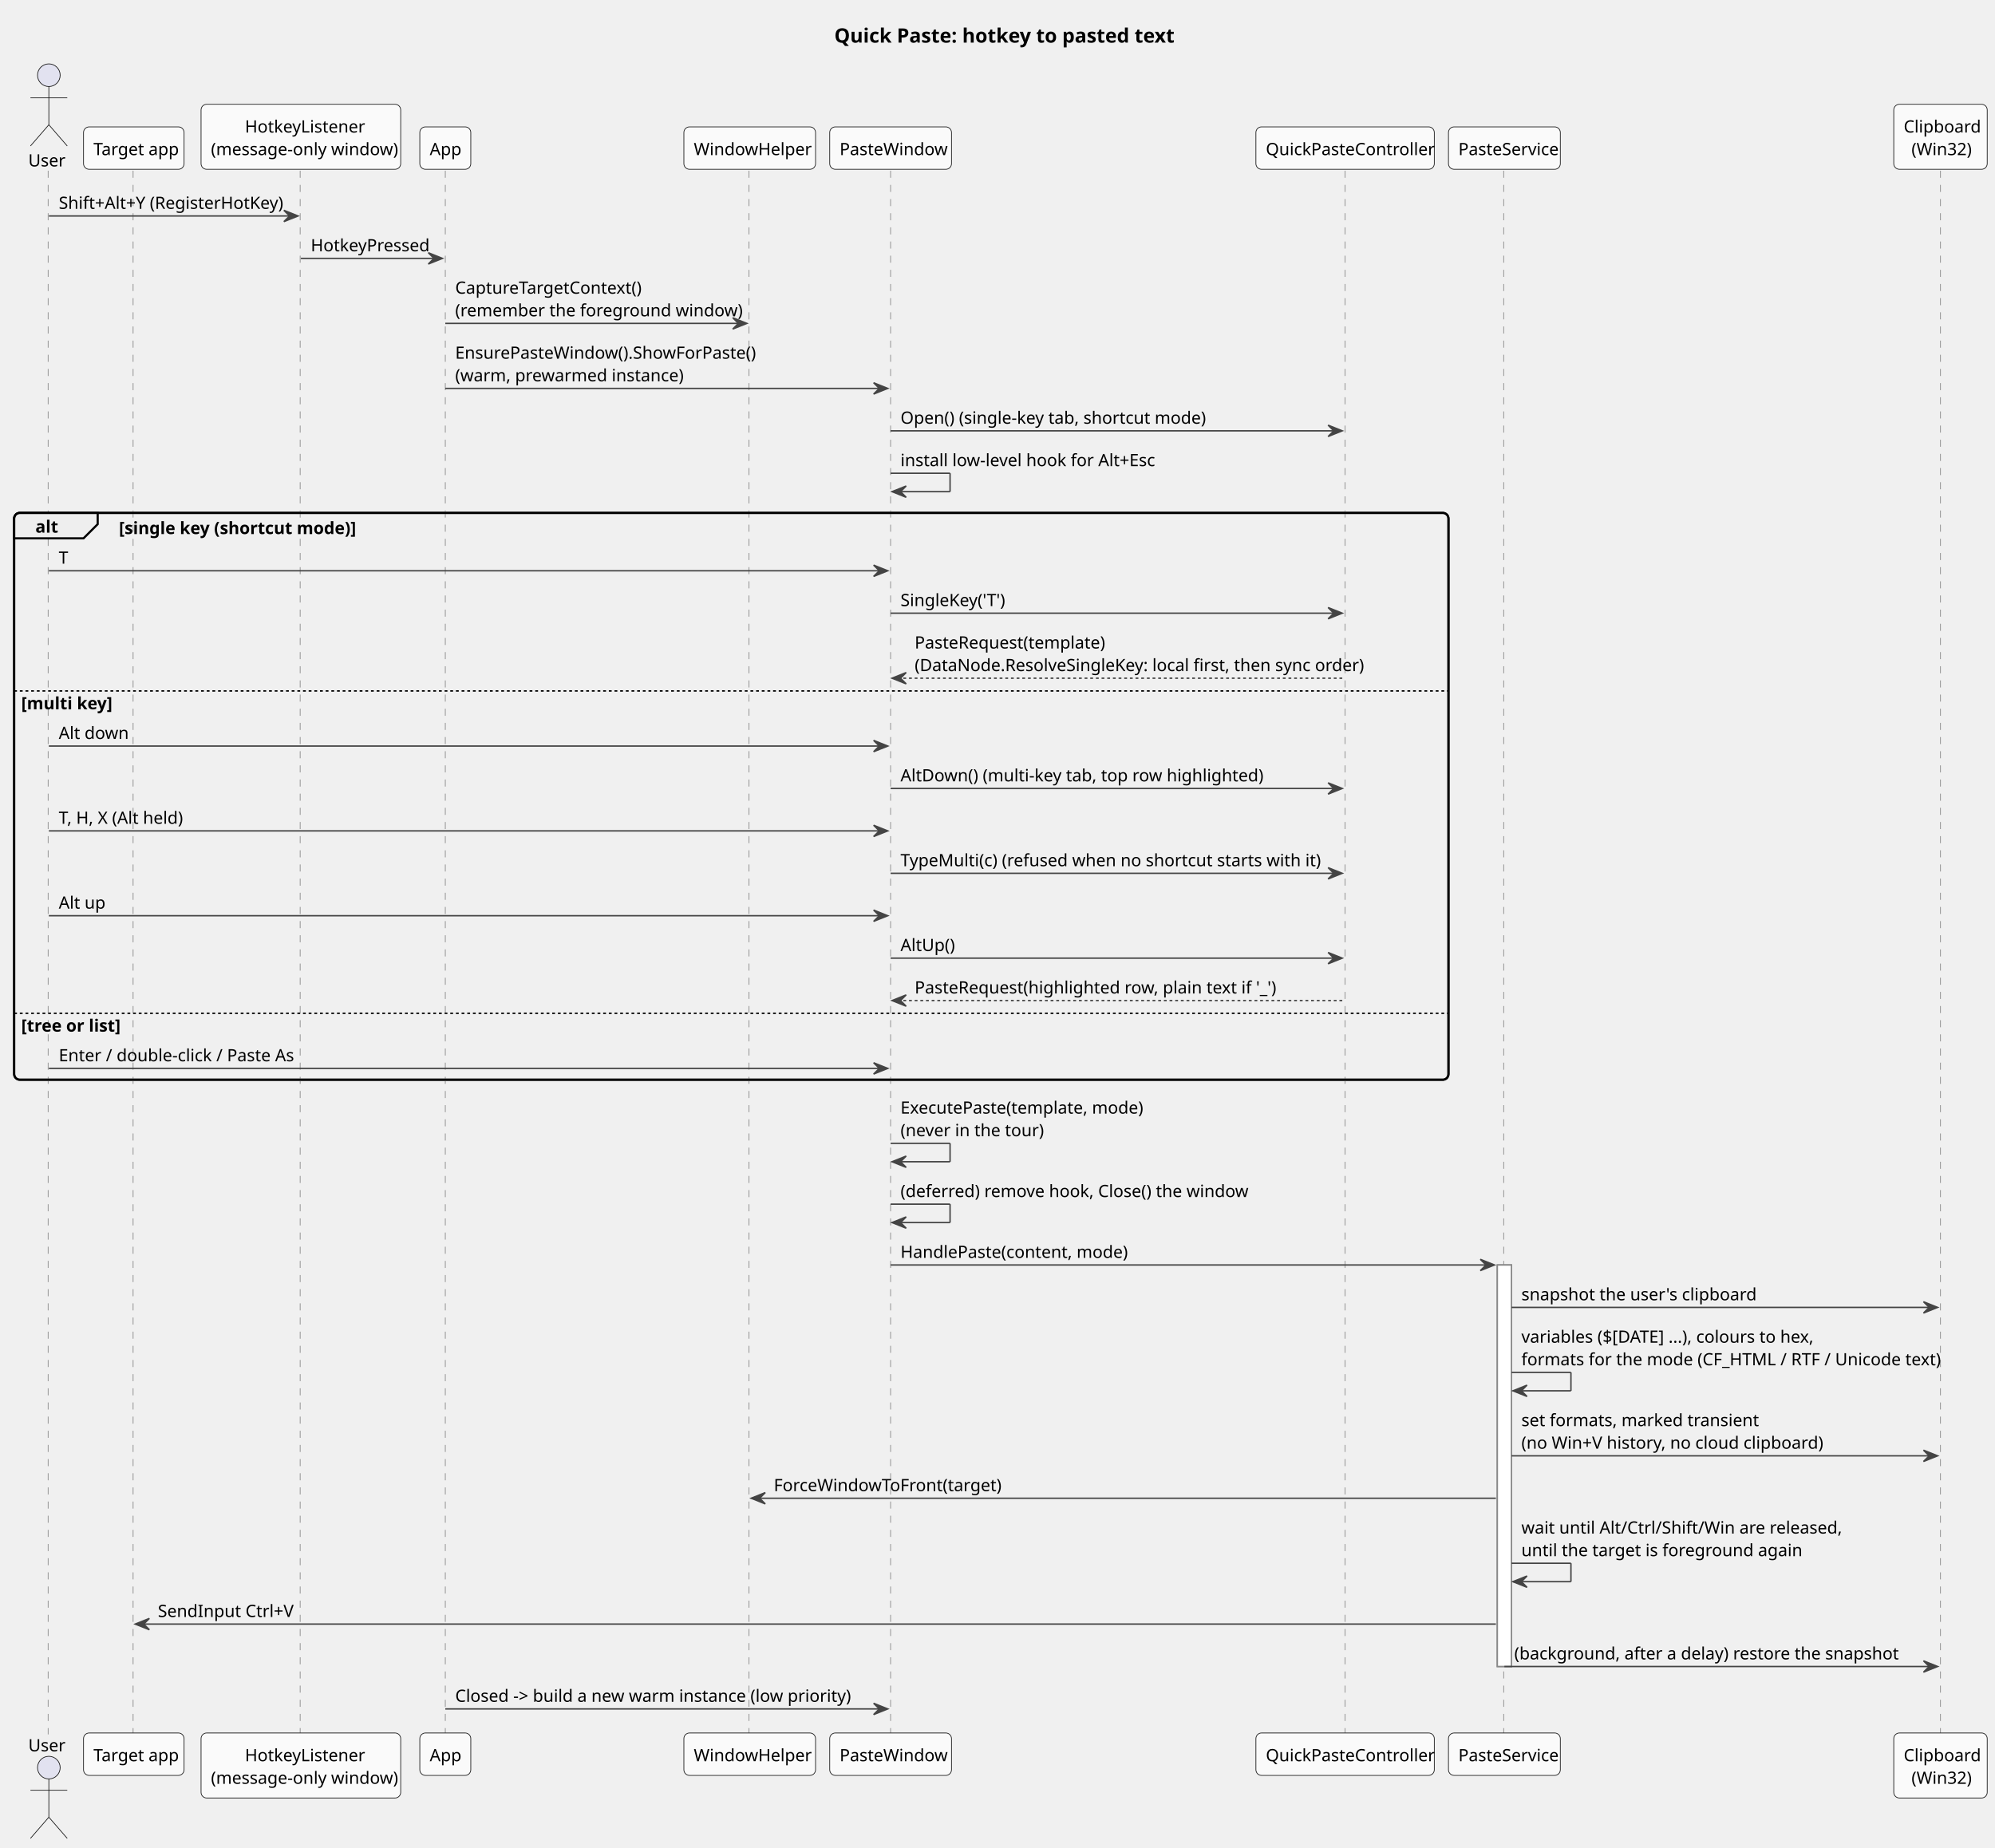
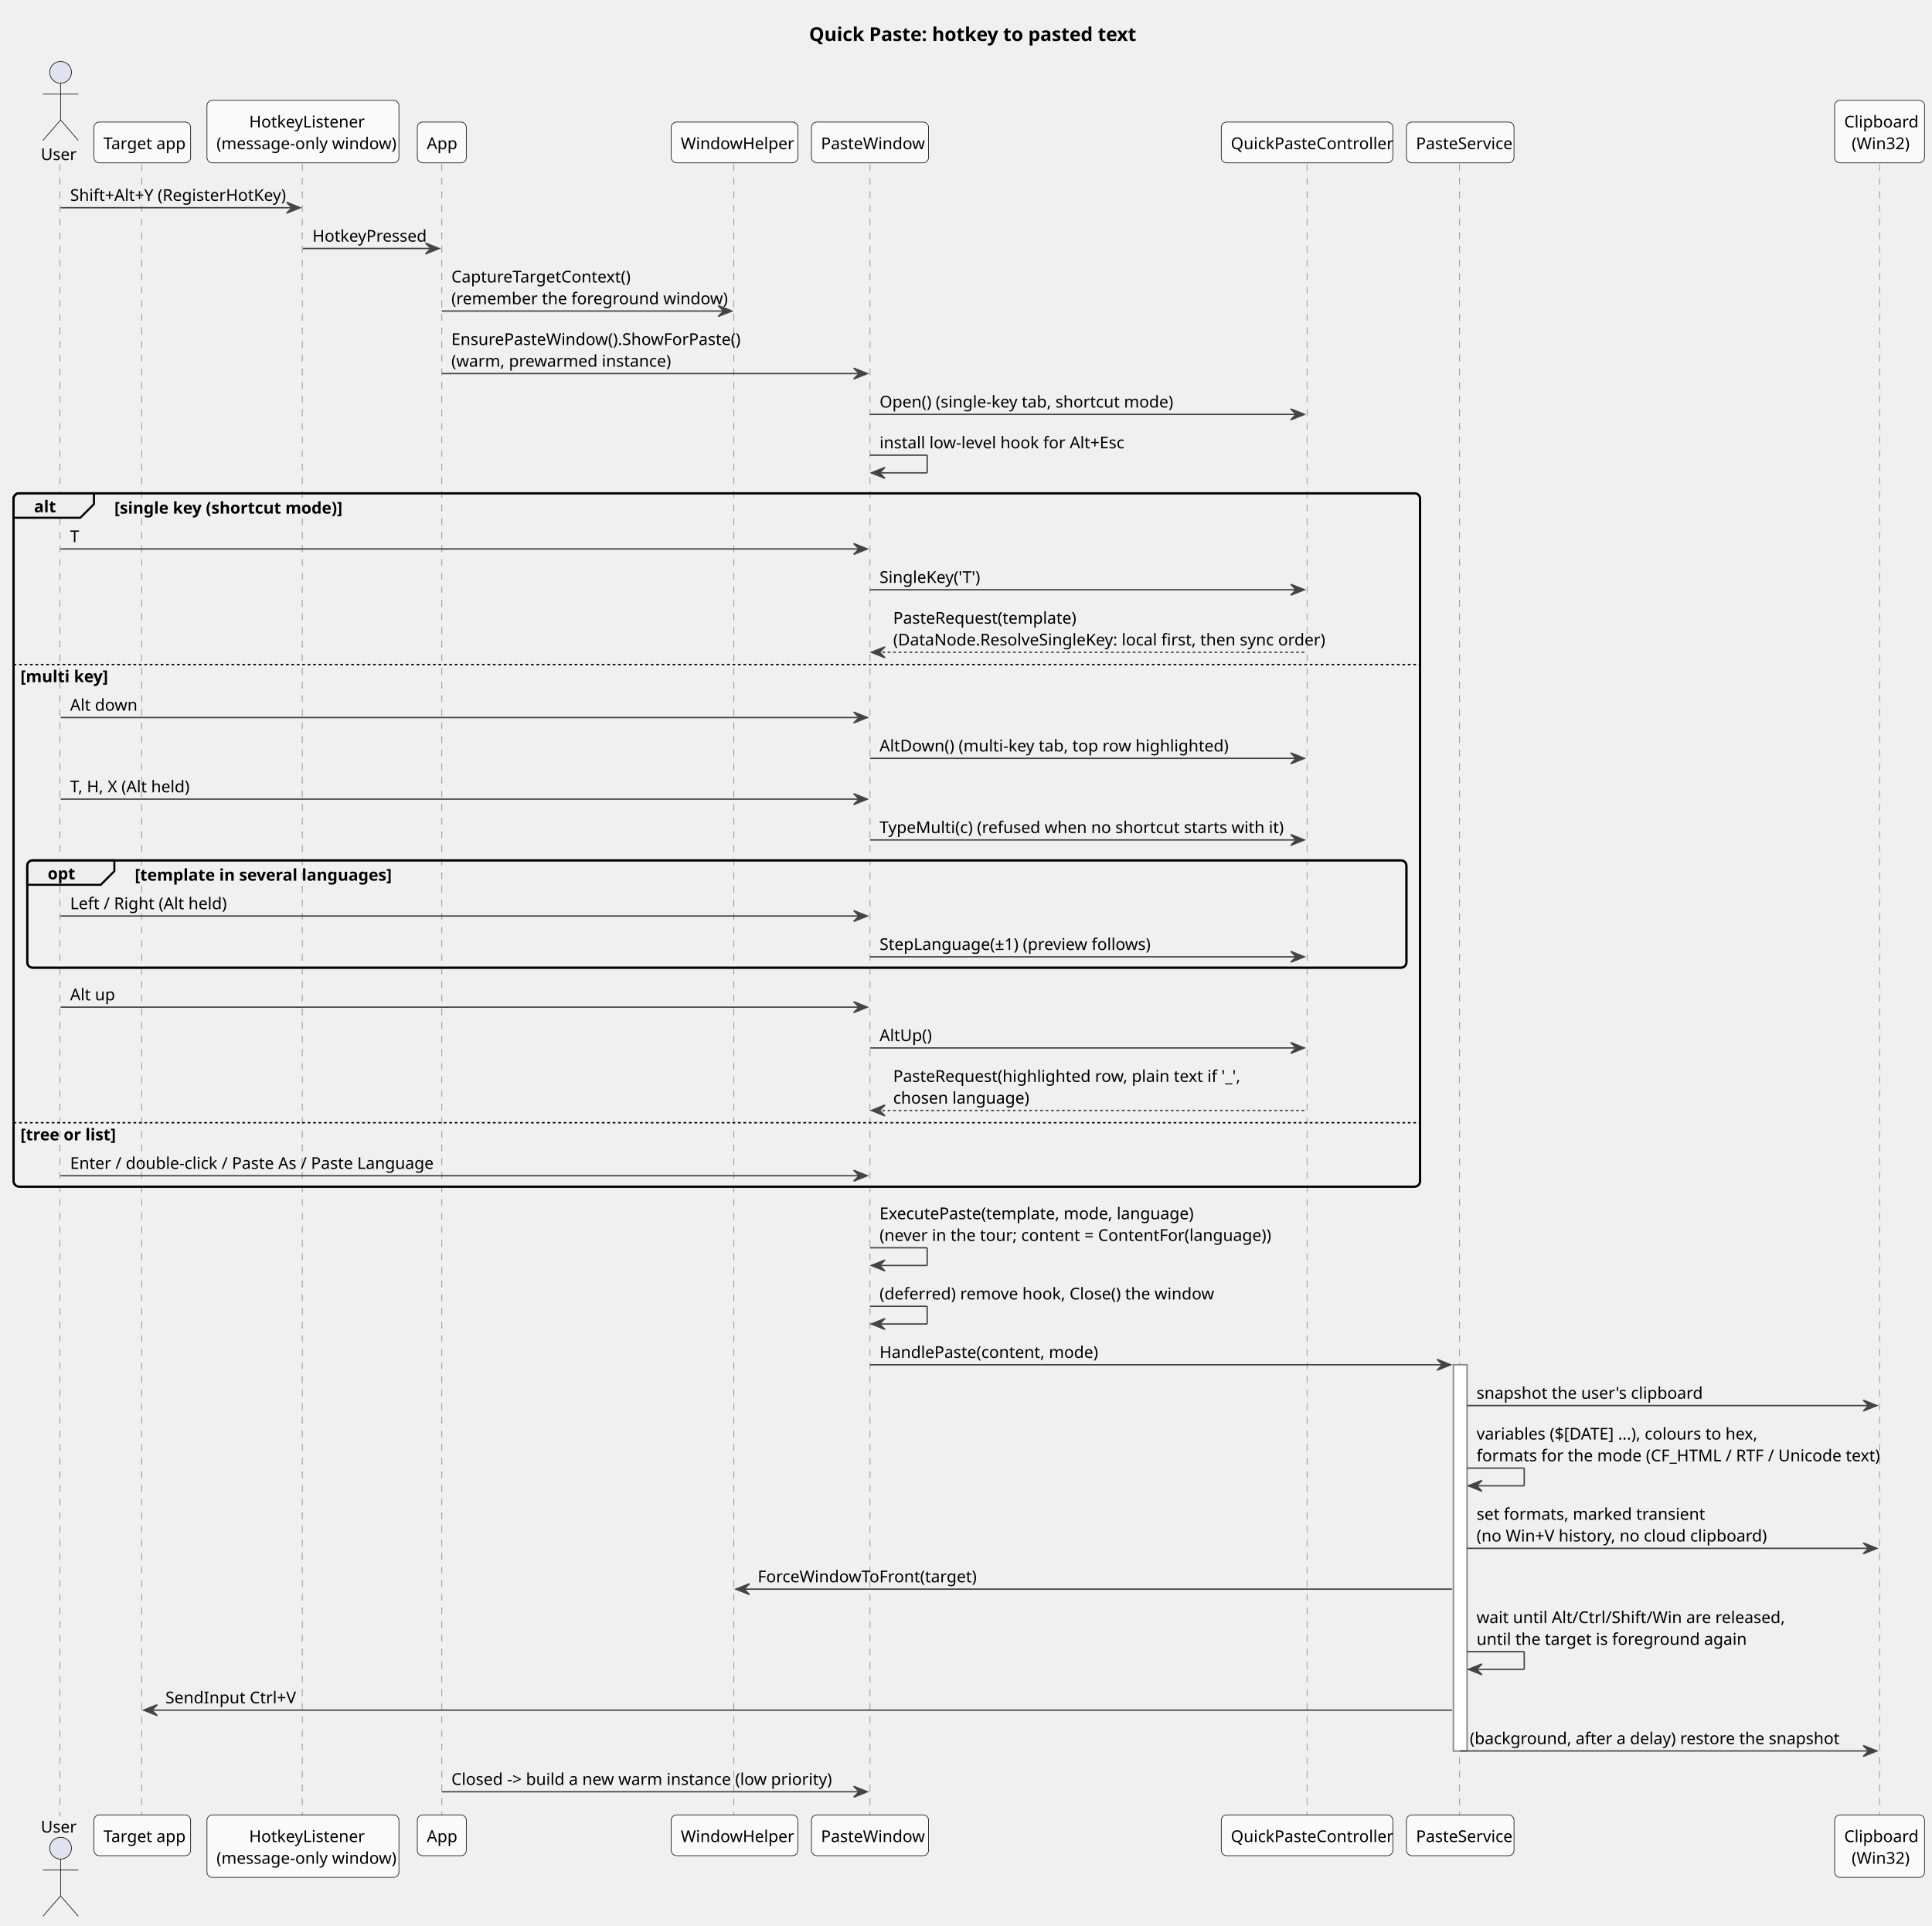
- <svg xmlns="http://www.w3.org/2000/svg" contentStyleType="text/css" height="1305px" preserveAspectRatio="none" style="width:1409px;height:1305px;background:#FFFFFF;" version="1.1" viewBox="0 0 1409 1305" width="1409px" zoomAndPan="magnify">
+ <svg xmlns="http://www.w3.org/2000/svg" contentStyleType="text/css" height="1414px" preserveAspectRatio="none" style="width:1419px;height:1414px;background:#FFFFFF;" version="1.1" viewBox="0 0 1419 1414" width="1419px" zoomAndPan="magnify">
  <defs />
  <g>
-     <text fill="#000000" font-family="Segoe UI" font-size="14" font-weight="bold" lengthAdjust="spacing" textLength="229" x="589.25" y="30.107">Quick Paste: hotkey to pasted text</text>
-     <rect fill="#FFFFFF" height="283.609" style="stroke:#888888;stroke-width:1.0;" width="10" x="1057.5" y="893.488" />
-     <rect fill="none" height="400.375" rx="4" ry="4" style="stroke:#000000;stroke-width:1.5;" width="1013" x="10" y="362.269" />
-     <line style="stroke:#888888;stroke-width:0.5;stroke-dasharray:5.0,5.0;" x1="34" x2="34" y1="120.582" y2="1225.059" />
-     <line style="stroke:#888888;stroke-width:0.5;stroke-dasharray:5.0,5.0;" x1="94" x2="94" y1="120.582" y2="1225.059" />
-     <line style="stroke:#888888;stroke-width:0.5;stroke-dasharray:5.0,5.0;" x1="212" x2="212" y1="120.582" y2="1225.059" />
-     <line style="stroke:#888888;stroke-width:0.5;stroke-dasharray:5.0,5.0;" x1="314.5" x2="314.5" y1="120.582" y2="1225.059" />
-     <line style="stroke:#888888;stroke-width:0.5;stroke-dasharray:5.0,5.0;" x1="529" x2="529" y1="120.582" y2="1225.059" />
-     <line style="stroke:#888888;stroke-width:0.5;stroke-dasharray:5.0,5.0;" x1="629" x2="629" y1="120.582" y2="1225.059" />
-     <line style="stroke:#888888;stroke-width:0.5;stroke-dasharray:5.0,5.0;" x1="950" x2="950" y1="120.582" y2="1225.059" />
-     <line style="stroke:#888888;stroke-width:0.5;stroke-dasharray:5.0,5.0;" x1="1062" x2="1062" y1="120.582" y2="1225.059" />
-     <line style="stroke:#888888;stroke-width:0.5;stroke-dasharray:5.0,5.0;" x1="1370.5" x2="1370.5" y1="120.582" y2="1225.059" />
-     <text fill="#000000" font-family="Segoe UI" font-size="12" lengthAdjust="spacing" textLength="23" x="20" y="117.57">User</text>
-     <ellipse cx="34.5" cy="53.121" fill="#E2E2F0" rx="8" ry="8" style="stroke:#181818;stroke-width:0.5;" />
-     <path d="M34.5,61.121 L34.5,88.121 M21.5,69.121 L47.5,69.121 M34.5,88.121 L21.5,103.121 M34.5,88.121 L47.5,103.121 " fill="none" style="stroke:#181818;stroke-width:0.5;" />
-     <text fill="#000000" font-family="Segoe UI" font-size="12" lengthAdjust="spacing" textLength="23" x="20" y="1237.008">User</text>
-     <ellipse cx="34.5" cy="1248.52" fill="#E2E2F0" rx="8" ry="8" style="stroke:#181818;stroke-width:0.5;" />
-     <path d="M34.5,1256.52 L34.5,1283.52 M21.5,1264.52 L47.5,1264.52 M34.5,1283.52 L21.5,1298.52 M34.5,1283.52 L47.5,1298.52 " fill="none" style="stroke:#181818;stroke-width:0.5;" />
-     <rect fill="#FAFAFA" height="29.961" rx="4" ry="4" style="stroke:#181818;stroke-width:0.5;" width="71" x="59" y="89.621" />
-     <text fill="#000000" font-family="Segoe UI" font-size="12" lengthAdjust="spacing" textLength="57" x="66" y="109.57">Target app</text>
-     <rect fill="#FAFAFA" height="29.961" rx="4" ry="4" style="stroke:#181818;stroke-width:0.5;" width="71" x="59" y="1224.059" />
-     <text fill="#000000" font-family="Segoe UI" font-size="12" lengthAdjust="spacing" textLength="57" x="66" y="1244.008">Target app</text>
-     <rect fill="#FAFAFA" height="45.922" rx="4" ry="4" style="stroke:#181818;stroke-width:0.5;" width="141" x="142" y="73.66" />
-     <text fill="#000000" font-family="Segoe UI" font-size="12" lengthAdjust="spacing" textLength="79" x="173" y="93.609">HotkeyListener</text>
-     <text fill="#000000" font-family="Segoe UI" font-size="12" lengthAdjust="spacing" textLength="127" x="149" y="109.57">(message-only window)</text>
-     <rect fill="#FAFAFA" height="45.922" rx="4" ry="4" style="stroke:#181818;stroke-width:0.5;" width="141" x="142" y="1224.059" />
-     <text fill="#000000" font-family="Segoe UI" font-size="12" lengthAdjust="spacing" textLength="79" x="173" y="1244.008">HotkeyListener</text>
-     <text fill="#000000" font-family="Segoe UI" font-size="12" lengthAdjust="spacing" textLength="127" x="149" y="1259.969">(message-only window)</text>
-     <rect fill="#FAFAFA" height="29.961" rx="4" ry="4" style="stroke:#181818;stroke-width:0.5;" width="36" x="296.5" y="89.621" />
-     <text fill="#000000" font-family="Segoe UI" font-size="12" lengthAdjust="spacing" textLength="22" x="303.5" y="109.57">App</text>
-     <rect fill="#FAFAFA" height="29.961" rx="4" ry="4" style="stroke:#181818;stroke-width:0.5;" width="36" x="296.5" y="1224.059" />
-     <text fill="#000000" font-family="Segoe UI" font-size="12" lengthAdjust="spacing" textLength="22" x="303.5" y="1244.008">App</text>
-     <rect fill="#FAFAFA" height="29.961" rx="4" ry="4" style="stroke:#181818;stroke-width:0.5;" width="93" x="483" y="89.621" />
-     <text fill="#000000" font-family="Segoe UI" font-size="12" lengthAdjust="spacing" textLength="79" x="490" y="109.57">WindowHelper</text>
-     <rect fill="#FAFAFA" height="29.961" rx="4" ry="4" style="stroke:#181818;stroke-width:0.5;" width="93" x="483" y="1224.059" />
-     <text fill="#000000" font-family="Segoe UI" font-size="12" lengthAdjust="spacing" textLength="79" x="490" y="1244.008">WindowHelper</text>
-     <rect fill="#FAFAFA" height="29.961" rx="4" ry="4" style="stroke:#181818;stroke-width:0.5;" width="86" x="586" y="89.621" />
-     <text fill="#000000" font-family="Segoe UI" font-size="12" lengthAdjust="spacing" textLength="72" x="593" y="109.57">PasteWindow</text>
-     <rect fill="#FAFAFA" height="29.961" rx="4" ry="4" style="stroke:#181818;stroke-width:0.5;" width="86" x="586" y="1224.059" />
-     <text fill="#000000" font-family="Segoe UI" font-size="12" lengthAdjust="spacing" textLength="72" x="593" y="1244.008">PasteWindow</text>
-     <rect fill="#FAFAFA" height="29.961" rx="4" ry="4" style="stroke:#181818;stroke-width:0.5;" width="126" x="887" y="89.621" />
-     <text fill="#000000" font-family="Segoe UI" font-size="12" lengthAdjust="spacing" textLength="112" x="894" y="109.57">QuickPasteController</text>
-     <rect fill="#FAFAFA" height="29.961" rx="4" ry="4" style="stroke:#181818;stroke-width:0.5;" width="126" x="887" y="1224.059" />
-     <text fill="#000000" font-family="Segoe UI" font-size="12" lengthAdjust="spacing" textLength="112" x="894" y="1244.008">QuickPasteController</text>
-     <rect fill="#FAFAFA" height="29.961" rx="4" ry="4" style="stroke:#181818;stroke-width:0.5;" width="79" x="1023" y="89.621" />
-     <text fill="#000000" font-family="Segoe UI" font-size="12" lengthAdjust="spacing" textLength="65" x="1030" y="109.57">PasteService</text>
-     <rect fill="#FAFAFA" height="29.961" rx="4" ry="4" style="stroke:#181818;stroke-width:0.5;" width="79" x="1023" y="1224.059" />
-     <text fill="#000000" font-family="Segoe UI" font-size="12" lengthAdjust="spacing" textLength="65" x="1030" y="1244.008">PasteService</text>
-     <rect fill="#FAFAFA" height="45.922" rx="4" ry="4" style="stroke:#181818;stroke-width:0.5;" width="66" x="1337.5" y="73.66" />
-     <text fill="#000000" font-family="Segoe UI" font-size="12" lengthAdjust="spacing" textLength="52" x="1344.5" y="93.609">Clipboard</text>
-     <text fill="#000000" font-family="Segoe UI" font-size="12" lengthAdjust="spacing" textLength="41" x="1350" y="109.57">(Win32)</text>
-     <rect fill="#FAFAFA" height="45.922" rx="4" ry="4" style="stroke:#181818;stroke-width:0.5;" width="66" x="1337.5" y="1224.059" />
-     <text fill="#000000" font-family="Segoe UI" font-size="12" lengthAdjust="spacing" textLength="52" x="1344.5" y="1244.008">Clipboard</text>
-     <text fill="#000000" font-family="Segoe UI" font-size="12" lengthAdjust="spacing" textLength="41" x="1350" y="1259.969">(Win32)</text>
-     <rect fill="#FFFFFF" height="283.609" style="stroke:#888888;stroke-width:1.0;" width="10" x="1057.5" y="893.488" />
-     <polygon fill="#444444" points="200.5,148.543,210.5,152.543,200.5,156.543,204.5,152.543" style="stroke:#444444;stroke-width:1.0;" />
-     <line style="stroke:#444444;stroke-width:1.0;" x1="34.5" x2="206.5" y1="152.543" y2="152.543" />
-     <text fill="#000000" font-family="Segoe UI" font-size="12" lengthAdjust="spacing" textLength="154" x="41.5" y="147.531">Shift+Alt+Y (RegisterHotKey)</text>
-     <polygon fill="#444444" points="302.5,178.504,312.5,182.504,302.5,186.504,306.5,182.504" style="stroke:#444444;stroke-width:1.0;" />
-     <line style="stroke:#444444;stroke-width:1.0;" x1="212.5" x2="308.5" y1="182.504" y2="182.504" />
-     <text fill="#000000" font-family="Segoe UI" font-size="12" lengthAdjust="spacing" textLength="78" x="219.5" y="177.492">HotkeyPressed</text>
-     <polygon fill="#444444" points="517.5,224.426,527.5,228.426,517.5,232.426,521.5,228.426" style="stroke:#444444;stroke-width:1.0;" />
-     <line style="stroke:#444444;stroke-width:1.0;" x1="314.5" x2="523.5" y1="228.426" y2="228.426" />
-     <text fill="#000000" font-family="Segoe UI" font-size="12" lengthAdjust="spacing" textLength="125" x="321.5" y="207.453">CaptureTargetContext()</text>
-     <text fill="#000000" font-family="Segoe UI" font-size="12" lengthAdjust="spacing" textLength="191" x="321.5" y="223.414">(remember the foreground window)</text>
-     <polygon fill="#444444" points="617,270.348,627,274.348,617,278.348,621,274.348" style="stroke:#444444;stroke-width:1.0;" />
-     <line style="stroke:#444444;stroke-width:1.0;" x1="314.5" x2="623" y1="274.348" y2="274.348" />
-     <text fill="#000000" font-family="Segoe UI" font-size="12" lengthAdjust="spacing" textLength="200" x="321.5" y="253.375">EnsurePasteWindow().ShowForPaste()</text>
-     <text fill="#000000" font-family="Segoe UI" font-size="12" lengthAdjust="spacing" textLength="151" x="321.5" y="269.336">(warm, prewarmed instance)</text>
-     <polygon fill="#444444" points="938,300.309,948,304.309,938,308.309,942,304.309" style="stroke:#444444;stroke-width:1.0;" />
-     <line style="stroke:#444444;stroke-width:1.0;" x1="629" x2="944" y1="304.309" y2="304.309" />
-     <text fill="#000000" font-family="Segoe UI" font-size="12" lengthAdjust="spacing" textLength="206" x="636" y="299.297">Open() (single-key tab, shortcut mode)</text>
-     <line style="stroke:#444444;stroke-width:1.0;" x1="629" x2="671" y1="334.269" y2="334.269" />
-     <line style="stroke:#444444;stroke-width:1.0;" x1="671" x2="671" y1="334.269" y2="347.269" />
-     <line style="stroke:#444444;stroke-width:1.0;" x1="630" x2="671" y1="347.269" y2="347.269" />
-     <polygon fill="#444444" points="640,343.269,630,347.269,640,351.269,636,347.269" style="stroke:#444444;stroke-width:1.0;" />
-     <text fill="#000000" font-family="Segoe UI" font-size="12" lengthAdjust="spacing" textLength="173" x="636" y="329.258">install low-level hook for Alt+Esc</text>
+     <text fill="#000000" font-family="Segoe UI" font-size="14" font-weight="bold" lengthAdjust="spacing" textLength="229" x="594.25" y="30.107">Quick Paste: hotkey to pasted text</text>
+     <rect fill="#FFFFFF" height="283.609" style="stroke:#888888;stroke-width:1.0;" width="10" x="1067.5" y="1002.293" />
+     <rect fill="none" height="509.18" rx="4" ry="4" style="stroke:#000000;stroke-width:1.5;" width="1033" x="10" y="362.269" />
+     <rect fill="none" height="78.844" rx="4" ry="4" style="stroke:#000000;stroke-width:1.5;" width="1013" x="20" y="631.84" />
+     <line style="stroke:#888888;stroke-width:0.5;stroke-dasharray:5.0,5.0;" x1="44" x2="44" y1="120.582" y2="1333.863" />
+     <line style="stroke:#888888;stroke-width:0.5;stroke-dasharray:5.0,5.0;" x1="104" x2="104" y1="120.582" y2="1333.863" />
+     <line style="stroke:#888888;stroke-width:0.5;stroke-dasharray:5.0,5.0;" x1="222" x2="222" y1="120.582" y2="1333.863" />
+     <line style="stroke:#888888;stroke-width:0.5;stroke-dasharray:5.0,5.0;" x1="324.5" x2="324.5" y1="120.582" y2="1333.863" />
+     <line style="stroke:#888888;stroke-width:0.5;stroke-dasharray:5.0,5.0;" x1="539" x2="539" y1="120.582" y2="1333.863" />
+     <line style="stroke:#888888;stroke-width:0.5;stroke-dasharray:5.0,5.0;" x1="639" x2="639" y1="120.582" y2="1333.863" />
+     <line style="stroke:#888888;stroke-width:0.5;stroke-dasharray:5.0,5.0;" x1="960" x2="960" y1="120.582" y2="1333.863" />
+     <line style="stroke:#888888;stroke-width:0.5;stroke-dasharray:5.0,5.0;" x1="1072" x2="1072" y1="120.582" y2="1333.863" />
+     <line style="stroke:#888888;stroke-width:0.5;stroke-dasharray:5.0,5.0;" x1="1380.5" x2="1380.5" y1="120.582" y2="1333.863" />
+     <text fill="#000000" font-family="Segoe UI" font-size="12" lengthAdjust="spacing" textLength="23" x="30" y="117.57">User</text>
+     <ellipse cx="44.5" cy="53.121" fill="#E2E2F0" rx="8" ry="8" style="stroke:#181818;stroke-width:0.5;" />
+     <path d="M44.5,61.121 L44.5,88.121 M31.5,69.121 L57.5,69.121 M44.5,88.121 L31.5,103.121 M44.5,88.121 L57.5,103.121 " fill="none" style="stroke:#181818;stroke-width:0.5;" />
+     <text fill="#000000" font-family="Segoe UI" font-size="12" lengthAdjust="spacing" textLength="23" x="30" y="1345.812">User</text>
+     <ellipse cx="44.5" cy="1357.324" fill="#E2E2F0" rx="8" ry="8" style="stroke:#181818;stroke-width:0.5;" />
+     <path d="M44.5,1365.324 L44.5,1392.324 M31.5,1373.324 L57.5,1373.324 M44.5,1392.324 L31.5,1407.324 M44.5,1392.324 L57.5,1407.324 " fill="none" style="stroke:#181818;stroke-width:0.5;" />
+     <rect fill="#FAFAFA" height="29.961" rx="4" ry="4" style="stroke:#181818;stroke-width:0.5;" width="71" x="69" y="89.621" />
+     <text fill="#000000" font-family="Segoe UI" font-size="12" lengthAdjust="spacing" textLength="57" x="76" y="109.57">Target app</text>
+     <rect fill="#FAFAFA" height="29.961" rx="4" ry="4" style="stroke:#181818;stroke-width:0.5;" width="71" x="69" y="1332.863" />
+     <text fill="#000000" font-family="Segoe UI" font-size="12" lengthAdjust="spacing" textLength="57" x="76" y="1352.812">Target app</text>
+     <rect fill="#FAFAFA" height="45.922" rx="4" ry="4" style="stroke:#181818;stroke-width:0.5;" width="141" x="152" y="73.66" />
+     <text fill="#000000" font-family="Segoe UI" font-size="12" lengthAdjust="spacing" textLength="79" x="183" y="93.609">HotkeyListener</text>
+     <text fill="#000000" font-family="Segoe UI" font-size="12" lengthAdjust="spacing" textLength="127" x="159" y="109.57">(message-only window)</text>
+     <rect fill="#FAFAFA" height="45.922" rx="4" ry="4" style="stroke:#181818;stroke-width:0.5;" width="141" x="152" y="1332.863" />
+     <text fill="#000000" font-family="Segoe UI" font-size="12" lengthAdjust="spacing" textLength="79" x="183" y="1352.812">HotkeyListener</text>
+     <text fill="#000000" font-family="Segoe UI" font-size="12" lengthAdjust="spacing" textLength="127" x="159" y="1368.773">(message-only window)</text>
+     <rect fill="#FAFAFA" height="29.961" rx="4" ry="4" style="stroke:#181818;stroke-width:0.5;" width="36" x="306.5" y="89.621" />
+     <text fill="#000000" font-family="Segoe UI" font-size="12" lengthAdjust="spacing" textLength="22" x="313.5" y="109.57">App</text>
+     <rect fill="#FAFAFA" height="29.961" rx="4" ry="4" style="stroke:#181818;stroke-width:0.5;" width="36" x="306.5" y="1332.863" />
+     <text fill="#000000" font-family="Segoe UI" font-size="12" lengthAdjust="spacing" textLength="22" x="313.5" y="1352.812">App</text>
+     <rect fill="#FAFAFA" height="29.961" rx="4" ry="4" style="stroke:#181818;stroke-width:0.5;" width="93" x="493" y="89.621" />
+     <text fill="#000000" font-family="Segoe UI" font-size="12" lengthAdjust="spacing" textLength="79" x="500" y="109.57">WindowHelper</text>
+     <rect fill="#FAFAFA" height="29.961" rx="4" ry="4" style="stroke:#181818;stroke-width:0.5;" width="93" x="493" y="1332.863" />
+     <text fill="#000000" font-family="Segoe UI" font-size="12" lengthAdjust="spacing" textLength="79" x="500" y="1352.812">WindowHelper</text>
+     <rect fill="#FAFAFA" height="29.961" rx="4" ry="4" style="stroke:#181818;stroke-width:0.5;" width="86" x="596" y="89.621" />
+     <text fill="#000000" font-family="Segoe UI" font-size="12" lengthAdjust="spacing" textLength="72" x="603" y="109.57">PasteWindow</text>
+     <rect fill="#FAFAFA" height="29.961" rx="4" ry="4" style="stroke:#181818;stroke-width:0.5;" width="86" x="596" y="1332.863" />
+     <text fill="#000000" font-family="Segoe UI" font-size="12" lengthAdjust="spacing" textLength="72" x="603" y="1352.812">PasteWindow</text>
+     <rect fill="#FAFAFA" height="29.961" rx="4" ry="4" style="stroke:#181818;stroke-width:0.5;" width="126" x="897" y="89.621" />
+     <text fill="#000000" font-family="Segoe UI" font-size="12" lengthAdjust="spacing" textLength="112" x="904" y="109.57">QuickPasteController</text>
+     <rect fill="#FAFAFA" height="29.961" rx="4" ry="4" style="stroke:#181818;stroke-width:0.5;" width="126" x="897" y="1332.863" />
+     <text fill="#000000" font-family="Segoe UI" font-size="12" lengthAdjust="spacing" textLength="112" x="904" y="1352.812">QuickPasteController</text>
+     <rect fill="#FAFAFA" height="29.961" rx="4" ry="4" style="stroke:#181818;stroke-width:0.5;" width="79" x="1033" y="89.621" />
+     <text fill="#000000" font-family="Segoe UI" font-size="12" lengthAdjust="spacing" textLength="65" x="1040" y="109.57">PasteService</text>
+     <rect fill="#FAFAFA" height="29.961" rx="4" ry="4" style="stroke:#181818;stroke-width:0.5;" width="79" x="1033" y="1332.863" />
+     <text fill="#000000" font-family="Segoe UI" font-size="12" lengthAdjust="spacing" textLength="65" x="1040" y="1352.812">PasteService</text>
+     <rect fill="#FAFAFA" height="45.922" rx="4" ry="4" style="stroke:#181818;stroke-width:0.5;" width="66" x="1347.5" y="73.66" />
+     <text fill="#000000" font-family="Segoe UI" font-size="12" lengthAdjust="spacing" textLength="52" x="1354.5" y="93.609">Clipboard</text>
+     <text fill="#000000" font-family="Segoe UI" font-size="12" lengthAdjust="spacing" textLength="41" x="1360" y="109.57">(Win32)</text>
+     <rect fill="#FAFAFA" height="45.922" rx="4" ry="4" style="stroke:#181818;stroke-width:0.5;" width="66" x="1347.5" y="1332.863" />
+     <text fill="#000000" font-family="Segoe UI" font-size="12" lengthAdjust="spacing" textLength="52" x="1354.5" y="1352.812">Clipboard</text>
+     <text fill="#000000" font-family="Segoe UI" font-size="12" lengthAdjust="spacing" textLength="41" x="1360" y="1368.773">(Win32)</text>
+     <rect fill="#FFFFFF" height="283.609" style="stroke:#888888;stroke-width:1.0;" width="10" x="1067.5" y="1002.293" />
+     <polygon fill="#444444" points="210.5,148.543,220.5,152.543,210.5,156.543,214.5,152.543" style="stroke:#444444;stroke-width:1.0;" />
+     <line style="stroke:#444444;stroke-width:1.0;" x1="44.5" x2="216.5" y1="152.543" y2="152.543" />
+     <text fill="#000000" font-family="Segoe UI" font-size="12" lengthAdjust="spacing" textLength="154" x="51.5" y="147.531">Shift+Alt+Y (RegisterHotKey)</text>
+     <polygon fill="#444444" points="312.5,178.504,322.5,182.504,312.5,186.504,316.5,182.504" style="stroke:#444444;stroke-width:1.0;" />
+     <line style="stroke:#444444;stroke-width:1.0;" x1="222.5" x2="318.5" y1="182.504" y2="182.504" />
+     <text fill="#000000" font-family="Segoe UI" font-size="12" lengthAdjust="spacing" textLength="78" x="229.5" y="177.492">HotkeyPressed</text>
+     <polygon fill="#444444" points="527.5,224.426,537.5,228.426,527.5,232.426,531.5,228.426" style="stroke:#444444;stroke-width:1.0;" />
+     <line style="stroke:#444444;stroke-width:1.0;" x1="324.5" x2="533.5" y1="228.426" y2="228.426" />
+     <text fill="#000000" font-family="Segoe UI" font-size="12" lengthAdjust="spacing" textLength="125" x="331.5" y="207.453">CaptureTargetContext()</text>
+     <text fill="#000000" font-family="Segoe UI" font-size="12" lengthAdjust="spacing" textLength="191" x="331.5" y="223.414">(remember the foreground window)</text>
+     <polygon fill="#444444" points="627,270.348,637,274.348,627,278.348,631,274.348" style="stroke:#444444;stroke-width:1.0;" />
+     <line style="stroke:#444444;stroke-width:1.0;" x1="324.5" x2="633" y1="274.348" y2="274.348" />
+     <text fill="#000000" font-family="Segoe UI" font-size="12" lengthAdjust="spacing" textLength="200" x="331.5" y="253.375">EnsurePasteWindow().ShowForPaste()</text>
+     <text fill="#000000" font-family="Segoe UI" font-size="12" lengthAdjust="spacing" textLength="151" x="331.5" y="269.336">(warm, prewarmed instance)</text>
+     <polygon fill="#444444" points="948,300.309,958,304.309,948,308.309,952,304.309" style="stroke:#444444;stroke-width:1.0;" />
+     <line style="stroke:#444444;stroke-width:1.0;" x1="639" x2="954" y1="304.309" y2="304.309" />
+     <text fill="#000000" font-family="Segoe UI" font-size="12" lengthAdjust="spacing" textLength="206" x="646" y="299.297">Open() (single-key tab, shortcut mode)</text>
+     <line style="stroke:#444444;stroke-width:1.0;" x1="639" x2="681" y1="334.269" y2="334.269" />
+     <line style="stroke:#444444;stroke-width:1.0;" x1="681" x2="681" y1="334.269" y2="347.269" />
+     <line style="stroke:#444444;stroke-width:1.0;" x1="640" x2="681" y1="347.269" y2="347.269" />
+     <polygon fill="#444444" points="650,343.269,640,347.269,650,351.269,646,347.269" style="stroke:#444444;stroke-width:1.0;" />
+     <text fill="#000000" font-family="Segoe UI" font-size="12" lengthAdjust="spacing" textLength="173" x="646" y="329.258">install low-level hook for Alt+Esc</text>
    <path d="M14,362.269 L69,362.269 L69,370.231 L59,380.231 L10,380.231 L10,366.269 A4,4 0 0 1 14,362.269 " fill="#EEEEEE" style="stroke:#000000;stroke-width:1.5;" />
-     <rect fill="none" height="400.375" rx="4" ry="4" style="stroke:#000000;stroke-width:1.5;" width="1013" x="10" y="362.269" />
+     <rect fill="none" height="509.18" rx="4" ry="4" style="stroke:#000000;stroke-width:1.5;" width="1033" x="10" y="362.269" />
    <text fill="#000000" font-family="Segoe UI" font-size="12" font-weight="bold" lengthAdjust="spacing" textLength="14" x="25" y="376.219">alt</text>
    <text fill="#000000" font-family="Segoe UI" font-size="12" font-weight="bold" lengthAdjust="spacing" textLength="156" x="84" y="377.219">[single key (shortcut mode)]</text>
-     <polygon fill="#444444" points="617,399.152,627,403.152,617,407.152,621,403.152" style="stroke:#444444;stroke-width:1.0;" />
-     <line style="stroke:#444444;stroke-width:1.0;" x1="34.5" x2="623" y1="403.152" y2="403.152" />
-     <text fill="#000000" font-family="Segoe UI" font-size="12" lengthAdjust="spacing" textLength="7" x="41.5" y="398.141">T</text>
-     <polygon fill="#444444" points="938,429.113,948,433.113,938,437.113,942,433.113" style="stroke:#444444;stroke-width:1.0;" />
-     <line style="stroke:#444444;stroke-width:1.0;" x1="629" x2="944" y1="433.113" y2="433.113" />
-     <text fill="#000000" font-family="Segoe UI" font-size="12" lengthAdjust="spacing" textLength="72" x="636" y="428.102">SingleKey('T')</text>
-     <polygon fill="#444444" points="640,475.035,630,479.035,640,483.035,636,479.035" style="stroke:#444444;stroke-width:1.0;" />
-     <line style="stroke:#444444;stroke-width:1.0;stroke-dasharray:2.0,2.0;" x1="634" x2="949" y1="479.035" y2="479.035" />
-     <text fill="#000000" font-family="Segoe UI" font-size="12" lengthAdjust="spacing" textLength="125" x="646" y="458.062">PasteRequest(template)</text>
-     <text fill="#000000" font-family="Segoe UI" font-size="12" lengthAdjust="spacing" textLength="297" x="646" y="474.023">(DataNode.ResolveSingleKey: local first, then sync order)</text>
-     <line style="stroke:#000000;stroke-width:1.0;stroke-dasharray:2.0,2.0;" x1="10" x2="1023" y1="488.035" y2="488.035" />
+     <polygon fill="#444444" points="627,399.152,637,403.152,627,407.152,631,403.152" style="stroke:#444444;stroke-width:1.0;" />
+     <line style="stroke:#444444;stroke-width:1.0;" x1="44.5" x2="633" y1="403.152" y2="403.152" />
+     <text fill="#000000" font-family="Segoe UI" font-size="12" lengthAdjust="spacing" textLength="7" x="51.5" y="398.141">T</text>
+     <polygon fill="#444444" points="948,429.113,958,433.113,948,437.113,952,433.113" style="stroke:#444444;stroke-width:1.0;" />
+     <line style="stroke:#444444;stroke-width:1.0;" x1="639" x2="954" y1="433.113" y2="433.113" />
+     <text fill="#000000" font-family="Segoe UI" font-size="12" lengthAdjust="spacing" textLength="72" x="646" y="428.102">SingleKey('T')</text>
+     <polygon fill="#444444" points="650,475.035,640,479.035,650,483.035,646,479.035" style="stroke:#444444;stroke-width:1.0;" />
+     <line style="stroke:#444444;stroke-width:1.0;stroke-dasharray:2.0,2.0;" x1="644" x2="959" y1="479.035" y2="479.035" />
+     <text fill="#000000" font-family="Segoe UI" font-size="12" lengthAdjust="spacing" textLength="125" x="656" y="458.062">PasteRequest(template)</text>
+     <text fill="#000000" font-family="Segoe UI" font-size="12" lengthAdjust="spacing" textLength="297" x="656" y="474.023">(DataNode.ResolveSingleKey: local first, then sync order)</text>
+     <line style="stroke:#000000;stroke-width:1.0;stroke-dasharray:2.0,2.0;" x1="10" x2="1043" y1="488.035" y2="488.035" />
    <text fill="#000000" font-family="Segoe UI" font-size="12" font-weight="bold" lengthAdjust="spacing" textLength="60" x="15" y="500.984">[multi key]</text>
-     <polygon fill="#444444" points="617,522.957,627,526.957,617,530.957,621,526.957" style="stroke:#444444;stroke-width:1.0;" />
-     <line style="stroke:#444444;stroke-width:1.0;" x1="34.5" x2="623" y1="526.957" y2="526.957" />
-     <text fill="#000000" font-family="Segoe UI" font-size="12" lengthAdjust="spacing" textLength="48" x="41.5" y="521.945">Alt down</text>
-     <polygon fill="#444444" points="938,552.918,948,556.918,938,560.918,942,556.918" style="stroke:#444444;stroke-width:1.0;" />
-     <line style="stroke:#444444;stroke-width:1.0;" x1="629" x2="944" y1="556.918" y2="556.918" />
-     <text fill="#000000" font-family="Segoe UI" font-size="12" lengthAdjust="spacing" textLength="247" x="636" y="551.906">AltDown() (multi-key tab, top row highlighted)</text>
-     <polygon fill="#444444" points="617,582.879,627,586.879,617,590.879,621,586.879" style="stroke:#444444;stroke-width:1.0;" />
-     <line style="stroke:#444444;stroke-width:1.0;" x1="34.5" x2="623" y1="586.879" y2="586.879" />
-     <text fill="#000000" font-family="Segoe UI" font-size="12" lengthAdjust="spacing" textLength="87" x="41.5" y="581.867">T, H, X (Alt held)</text>
-     <polygon fill="#444444" points="938,612.84,948,616.84,938,620.84,942,616.84" style="stroke:#444444;stroke-width:1.0;" />
-     <line style="stroke:#444444;stroke-width:1.0;" x1="629" x2="944" y1="616.84" y2="616.84" />
-     <text fill="#000000" font-family="Segoe UI" font-size="12" lengthAdjust="spacing" textLength="281" x="636" y="611.828">TypeMulti(c) (refused when no shortcut starts with it)</text>
-     <polygon fill="#444444" points="617,642.801,627,646.801,617,650.801,621,646.801" style="stroke:#444444;stroke-width:1.0;" />
-     <line style="stroke:#444444;stroke-width:1.0;" x1="34.5" x2="623" y1="646.801" y2="646.801" />
-     <text fill="#000000" font-family="Segoe UI" font-size="12" lengthAdjust="spacing" textLength="32" x="41.5" y="641.789">Alt up</text>
-     <polygon fill="#444444" points="938,672.762,948,676.762,938,680.762,942,676.762" style="stroke:#444444;stroke-width:1.0;" />
-     <line style="stroke:#444444;stroke-width:1.0;" x1="629" x2="944" y1="676.762" y2="676.762" />
-     <text fill="#000000" font-family="Segoe UI" font-size="12" lengthAdjust="spacing" textLength="38" x="636" y="671.75">AltUp()</text>
-     <polygon fill="#444444" points="640,702.723,630,706.723,640,710.723,636,706.723" style="stroke:#444444;stroke-width:1.0;" />
-     <line style="stroke:#444444;stroke-width:1.0;stroke-dasharray:2.0,2.0;" x1="634" x2="949" y1="706.723" y2="706.723" />
-     <text fill="#000000" font-family="Segoe UI" font-size="12" lengthAdjust="spacing" textLength="240" x="646" y="701.711">PasteRequest(highlighted row, plain text if '_')</text>
-     <line style="stroke:#000000;stroke-width:1.0;stroke-dasharray:2.0,2.0;" x1="10" x2="1023" y1="715.723" y2="715.723" />
-     <text fill="#000000" font-family="Segoe UI" font-size="12" font-weight="bold" lengthAdjust="spacing" textLength="66" x="15" y="728.672">[tree or list]</text>
-     <polygon fill="#444444" points="617,750.644,627,754.644,617,758.644,621,754.644" style="stroke:#444444;stroke-width:1.0;" />
-     <line style="stroke:#444444;stroke-width:1.0;" x1="34.5" x2="623" y1="754.644" y2="754.644" />
-     <text fill="#000000" font-family="Segoe UI" font-size="12" lengthAdjust="spacing" textLength="159" x="41.5" y="749.633">Enter / double-click / Paste As</text>
-     <line style="stroke:#444444;stroke-width:1.0;" x1="629" x2="671" y1="807.566" y2="807.566" />
-     <line style="stroke:#444444;stroke-width:1.0;" x1="671" x2="671" y1="807.566" y2="820.566" />
-     <line style="stroke:#444444;stroke-width:1.0;" x1="630" x2="671" y1="820.566" y2="820.566" />
-     <polygon fill="#444444" points="640,816.566,630,820.566,640,824.566,636,820.566" style="stroke:#444444;stroke-width:1.0;" />
-     <text fill="#000000" font-family="Segoe UI" font-size="12" lengthAdjust="spacing" textLength="160" x="636" y="786.594">ExecutePaste(template, mode)</text>
-     <text fill="#000000" font-family="Segoe UI" font-size="12" lengthAdjust="spacing" textLength="95" x="636" y="802.555">(never in the tour)</text>
-     <line style="stroke:#444444;stroke-width:1.0;" x1="629" x2="671" y1="850.527" y2="850.527" />
-     <line style="stroke:#444444;stroke-width:1.0;" x1="671" x2="671" y1="850.527" y2="863.527" />
-     <line style="stroke:#444444;stroke-width:1.0;" x1="630" x2="671" y1="863.527" y2="863.527" />
-     <polygon fill="#444444" points="640,859.527,630,863.527,640,867.527,636,863.527" style="stroke:#444444;stroke-width:1.0;" />
-     <text fill="#000000" font-family="Segoe UI" font-size="12" lengthAdjust="spacing" textLength="233" x="636" y="845.516">(deferred) remove hook, Close() the window</text>
-     <polygon fill="#444444" points="1045.5,889.488,1055.5,893.488,1045.5,897.488,1049.5,893.488" style="stroke:#444444;stroke-width:1.0;" />
-     <line style="stroke:#444444;stroke-width:1.0;" x1="629" x2="1051.5" y1="893.488" y2="893.488" />
-     <text fill="#000000" font-family="Segoe UI" font-size="12" lengthAdjust="spacing" textLength="152" x="636" y="888.477">HandlePaste(content, mode)</text>
-     <polygon fill="#444444" points="1358.5,919.449,1368.5,923.449,1358.5,927.449,1362.5,923.449" style="stroke:#444444;stroke-width:1.0;" />
-     <line style="stroke:#444444;stroke-width:1.0;" x1="1067.5" x2="1364.5" y1="923.449" y2="923.449" />
-     <text fill="#000000" font-family="Segoe UI" font-size="12" lengthAdjust="spacing" textLength="154" x="1074.5" y="918.438">snapshot the user's clipboard</text>
-     <line style="stroke:#444444;stroke-width:1.0;" x1="1067.5" x2="1109.5" y1="969.371" y2="969.371" />
-     <line style="stroke:#444444;stroke-width:1.0;" x1="1109.5" x2="1109.5" y1="969.371" y2="982.371" />
-     <line style="stroke:#444444;stroke-width:1.0;" x1="1068.5" x2="1109.5" y1="982.371" y2="982.371" />
-     <polygon fill="#444444" points="1078.5,978.371,1068.5,982.371,1078.5,986.371,1074.5,982.371" style="stroke:#444444;stroke-width:1.0;" />
-     <text fill="#000000" font-family="Segoe UI" font-size="12" lengthAdjust="spacing" textLength="195" x="1074.5" y="948.398">variables ($[DATE] ...), colours to hex,</text>
-     <text fill="#000000" font-family="Segoe UI" font-size="12" lengthAdjust="spacing" textLength="284" x="1074.5" y="964.359">formats for the mode (CF_HTML / RTF / Unicode text)</text>
-     <polygon fill="#444444" points="1358.5,1024.293,1368.5,1028.293,1358.5,1032.293,1362.5,1028.293" style="stroke:#444444;stroke-width:1.0;" />
-     <line style="stroke:#444444;stroke-width:1.0;" x1="1067.5" x2="1364.5" y1="1028.293" y2="1028.293" />
-     <text fill="#000000" font-family="Segoe UI" font-size="12" lengthAdjust="spacing" textLength="154" x="1074.5" y="1007.32">set formats, marked transient</text>
-     <text fill="#000000" font-family="Segoe UI" font-size="12" lengthAdjust="spacing" textLength="206" x="1074.5" y="1023.281">(no Win+V history, no cloud clipboard)</text>
-     <polygon fill="#444444" points="540.5,1054.254,530.5,1058.254,540.5,1062.254,536.5,1058.254" style="stroke:#444444;stroke-width:1.0;" />
-     <line style="stroke:#444444;stroke-width:1.0;" x1="534.5" x2="1056.5" y1="1058.254" y2="1058.254" />
-     <text fill="#000000" font-family="Segoe UI" font-size="12" lengthAdjust="spacing" textLength="154" x="546.5" y="1053.242">ForceWindowToFront(target)</text>
-     <line style="stroke:#444444;stroke-width:1.0;" x1="1067.5" x2="1109.5" y1="1104.176" y2="1104.176" />
-     <line style="stroke:#444444;stroke-width:1.0;" x1="1109.5" x2="1109.5" y1="1104.176" y2="1117.176" />
-     <line style="stroke:#444444;stroke-width:1.0;" x1="1068.5" x2="1109.5" y1="1117.176" y2="1117.176" />
-     <polygon fill="#444444" points="1078.5,1113.176,1068.5,1117.176,1078.5,1121.176,1074.5,1117.176" style="stroke:#444444;stroke-width:1.0;" />
-     <text fill="#000000" font-family="Segoe UI" font-size="12" lengthAdjust="spacing" textLength="214" x="1074.5" y="1083.203">wait until Alt/Ctrl/Shift/Win are released,</text>
-     <text fill="#000000" font-family="Segoe UI" font-size="12" lengthAdjust="spacing" textLength="184" x="1074.5" y="1099.164">until the target is foreground again</text>
-     <polygon fill="#444444" points="105.5,1143.137,95.5,1147.137,105.5,1151.137,101.5,1147.137" style="stroke:#444444;stroke-width:1.0;" />
-     <line style="stroke:#444444;stroke-width:1.0;" x1="99.5" x2="1056.5" y1="1147.137" y2="1147.137" />
-     <text fill="#000000" font-family="Segoe UI" font-size="12" lengthAdjust="spacing" textLength="91" x="111.5" y="1142.125">SendInput Ctrl+V</text>
-     <polygon fill="#444444" points="1358.5,1173.098,1368.5,1177.098,1358.5,1181.098,1362.5,1177.098" style="stroke:#444444;stroke-width:1.0;" />
-     <line style="stroke:#444444;stroke-width:1.0;" x1="1062.5" x2="1364.5" y1="1177.098" y2="1177.098" />
-     <text fill="#000000" font-family="Segoe UI" font-size="12" lengthAdjust="spacing" textLength="252" x="1069.5" y="1172.086">(background, after a delay) restore the snapshot</text>
-     <polygon fill="#444444" points="617,1203.059,627,1207.059,617,1211.059,621,1207.059" style="stroke:#444444;stroke-width:1.0;" />
-     <line style="stroke:#444444;stroke-width:1.0;" x1="314.5" x2="623" y1="1207.059" y2="1207.059" />
-     <text fill="#000000" font-family="Segoe UI" font-size="12" lengthAdjust="spacing" textLength="267" x="321.5" y="1202.047">Closed -&gt; build a new warm instance (low priority)</text>
+     <polygon fill="#444444" points="627,522.957,637,526.957,627,530.957,631,526.957" style="stroke:#444444;stroke-width:1.0;" />
+     <line style="stroke:#444444;stroke-width:1.0;" x1="44.5" x2="633" y1="526.957" y2="526.957" />
+     <text fill="#000000" font-family="Segoe UI" font-size="12" lengthAdjust="spacing" textLength="48" x="51.5" y="521.945">Alt down</text>
+     <polygon fill="#444444" points="948,552.918,958,556.918,948,560.918,952,556.918" style="stroke:#444444;stroke-width:1.0;" />
+     <line style="stroke:#444444;stroke-width:1.0;" x1="639" x2="954" y1="556.918" y2="556.918" />
+     <text fill="#000000" font-family="Segoe UI" font-size="12" lengthAdjust="spacing" textLength="247" x="646" y="551.906">AltDown() (multi-key tab, top row highlighted)</text>
+     <polygon fill="#444444" points="627,582.879,637,586.879,627,590.879,631,586.879" style="stroke:#444444;stroke-width:1.0;" />
+     <line style="stroke:#444444;stroke-width:1.0;" x1="44.5" x2="633" y1="586.879" y2="586.879" />
+     <text fill="#000000" font-family="Segoe UI" font-size="12" lengthAdjust="spacing" textLength="87" x="51.5" y="581.867">T, H, X (Alt held)</text>
+     <polygon fill="#444444" points="948,612.84,958,616.84,948,620.84,952,616.84" style="stroke:#444444;stroke-width:1.0;" />
+     <line style="stroke:#444444;stroke-width:1.0;" x1="639" x2="954" y1="616.84" y2="616.84" />
+     <text fill="#000000" font-family="Segoe UI" font-size="12" lengthAdjust="spacing" textLength="281" x="646" y="611.828">TypeMulti(c) (refused when no shortcut starts with it)</text>
+     <path d="M24,631.84 L84,631.84 L84,639.801 L74,649.801 L20,649.801 L20,635.84 A4,4 0 0 1 24,631.84 " fill="#EEEEEE" style="stroke:#000000;stroke-width:1.5;" />
+     <rect fill="none" height="78.844" rx="4" ry="4" style="stroke:#000000;stroke-width:1.5;" width="1013" x="20" y="631.84" />
+     <text fill="#000000" font-family="Segoe UI" font-size="12" font-weight="bold" lengthAdjust="spacing" textLength="19" x="35" y="645.789">opt</text>
+     <text fill="#000000" font-family="Segoe UI" font-size="12" font-weight="bold" lengthAdjust="spacing" textLength="173" x="99" y="646.789">[template in several languages]</text>
+     <polygon fill="#444444" points="627,668.723,637,672.723,627,676.723,631,672.723" style="stroke:#444444;stroke-width:1.0;" />
+     <line style="stroke:#444444;stroke-width:1.0;" x1="44.5" x2="633" y1="672.723" y2="672.723" />
+     <text fill="#000000" font-family="Segoe UI" font-size="12" lengthAdjust="spacing" textLength="111" x="51.5" y="667.711">Left / Right (Alt held)</text>
+     <polygon fill="#444444" points="948,698.684,958,702.684,948,706.684,952,702.684" style="stroke:#444444;stroke-width:1.0;" />
+     <line style="stroke:#444444;stroke-width:1.0;" x1="639" x2="954" y1="702.684" y2="702.684" />
+     <text fill="#000000" font-family="Segoe UI" font-size="12" lengthAdjust="spacing" textLength="190" x="646" y="697.672">StepLanguage(±1) (preview follows)</text>
+     <polygon fill="#444444" points="627,735.644,637,739.644,627,743.644,631,739.644" style="stroke:#444444;stroke-width:1.0;" />
+     <line style="stroke:#444444;stroke-width:1.0;" x1="44.5" x2="633" y1="739.644" y2="739.644" />
+     <text fill="#000000" font-family="Segoe UI" font-size="12" lengthAdjust="spacing" textLength="32" x="51.5" y="734.633">Alt up</text>
+     <polygon fill="#444444" points="948,765.606,958,769.606,948,773.606,952,769.606" style="stroke:#444444;stroke-width:1.0;" />
+     <line style="stroke:#444444;stroke-width:1.0;" x1="639" x2="954" y1="769.606" y2="769.606" />
+     <text fill="#000000" font-family="Segoe UI" font-size="12" lengthAdjust="spacing" textLength="38" x="646" y="764.594">AltUp()</text>
+     <polygon fill="#444444" points="650,811.527,640,815.527,650,819.527,646,815.527" style="stroke:#444444;stroke-width:1.0;" />
+     <line style="stroke:#444444;stroke-width:1.0;stroke-dasharray:2.0,2.0;" x1="644" x2="959" y1="815.527" y2="815.527" />
+     <text fill="#000000" font-family="Segoe UI" font-size="12" lengthAdjust="spacing" textLength="239" x="656" y="794.555">PasteRequest(highlighted row, plain text if '_',</text>
+     <text fill="#000000" font-family="Segoe UI" font-size="12" lengthAdjust="spacing" textLength="94" x="656" y="810.516">chosen language)</text>
+     <line style="stroke:#000000;stroke-width:1.0;stroke-dasharray:2.0,2.0;" x1="10" x2="1043" y1="824.527" y2="824.527" />
+     <text fill="#000000" font-family="Segoe UI" font-size="12" font-weight="bold" lengthAdjust="spacing" textLength="66" x="15" y="837.477">[tree or list]</text>
+     <polygon fill="#444444" points="627,859.449,637,863.449,627,867.449,631,863.449" style="stroke:#444444;stroke-width:1.0;" />
+     <line style="stroke:#444444;stroke-width:1.0;" x1="44.5" x2="633" y1="863.449" y2="863.449" />
+     <text fill="#000000" font-family="Segoe UI" font-size="12" lengthAdjust="spacing" textLength="253" x="51.5" y="858.438">Enter / double-click / Paste As / Paste Language</text>
+     <line style="stroke:#444444;stroke-width:1.0;" x1="639" x2="681" y1="916.371" y2="916.371" />
+     <line style="stroke:#444444;stroke-width:1.0;" x1="681" x2="681" y1="916.371" y2="929.371" />
+     <line style="stroke:#444444;stroke-width:1.0;" x1="640" x2="681" y1="929.371" y2="929.371" />
+     <polygon fill="#444444" points="650,925.371,640,929.371,650,933.371,646,929.371" style="stroke:#444444;stroke-width:1.0;" />
+     <text fill="#000000" font-family="Segoe UI" font-size="12" lengthAdjust="spacing" textLength="215" x="646" y="895.398">ExecutePaste(template, mode, language)</text>
+     <text fill="#000000" font-family="Segoe UI" font-size="12" lengthAdjust="spacing" textLength="273" x="646" y="911.359">(never in the tour; content = ContentFor(language))</text>
+     <line style="stroke:#444444;stroke-width:1.0;" x1="639" x2="681" y1="959.332" y2="959.332" />
+     <line style="stroke:#444444;stroke-width:1.0;" x1="681" x2="681" y1="959.332" y2="972.332" />
+     <line style="stroke:#444444;stroke-width:1.0;" x1="640" x2="681" y1="972.332" y2="972.332" />
+     <polygon fill="#444444" points="650,968.332,640,972.332,650,976.332,646,972.332" style="stroke:#444444;stroke-width:1.0;" />
+     <text fill="#000000" font-family="Segoe UI" font-size="12" lengthAdjust="spacing" textLength="233" x="646" y="954.32">(deferred) remove hook, Close() the window</text>
+     <polygon fill="#444444" points="1055.5,998.293,1065.5,1002.293,1055.5,1006.293,1059.5,1002.293" style="stroke:#444444;stroke-width:1.0;" />
+     <line style="stroke:#444444;stroke-width:1.0;" x1="639" x2="1061.5" y1="1002.293" y2="1002.293" />
+     <text fill="#000000" font-family="Segoe UI" font-size="12" lengthAdjust="spacing" textLength="152" x="646" y="997.281">HandlePaste(content, mode)</text>
+     <polygon fill="#444444" points="1368.5,1028.254,1378.5,1032.254,1368.5,1036.254,1372.5,1032.254" style="stroke:#444444;stroke-width:1.0;" />
+     <line style="stroke:#444444;stroke-width:1.0;" x1="1077.5" x2="1374.5" y1="1032.254" y2="1032.254" />
+     <text fill="#000000" font-family="Segoe UI" font-size="12" lengthAdjust="spacing" textLength="154" x="1084.5" y="1027.242">snapshot the user's clipboard</text>
+     <line style="stroke:#444444;stroke-width:1.0;" x1="1077.5" x2="1119.5" y1="1078.176" y2="1078.176" />
+     <line style="stroke:#444444;stroke-width:1.0;" x1="1119.5" x2="1119.5" y1="1078.176" y2="1091.176" />
+     <line style="stroke:#444444;stroke-width:1.0;" x1="1078.5" x2="1119.5" y1="1091.176" y2="1091.176" />
+     <polygon fill="#444444" points="1088.5,1087.176,1078.5,1091.176,1088.5,1095.176,1084.5,1091.176" style="stroke:#444444;stroke-width:1.0;" />
+     <text fill="#000000" font-family="Segoe UI" font-size="12" lengthAdjust="spacing" textLength="195" x="1084.5" y="1057.203">variables ($[DATE] ...), colours to hex,</text>
+     <text fill="#000000" font-family="Segoe UI" font-size="12" lengthAdjust="spacing" textLength="284" x="1084.5" y="1073.164">formats for the mode (CF_HTML / RTF / Unicode text)</text>
+     <polygon fill="#444444" points="1368.5,1133.098,1378.5,1137.098,1368.5,1141.098,1372.5,1137.098" style="stroke:#444444;stroke-width:1.0;" />
+     <line style="stroke:#444444;stroke-width:1.0;" x1="1077.5" x2="1374.5" y1="1137.098" y2="1137.098" />
+     <text fill="#000000" font-family="Segoe UI" font-size="12" lengthAdjust="spacing" textLength="154" x="1084.5" y="1116.125">set formats, marked transient</text>
+     <text fill="#000000" font-family="Segoe UI" font-size="12" lengthAdjust="spacing" textLength="206" x="1084.5" y="1132.086">(no Win+V history, no cloud clipboard)</text>
+     <polygon fill="#444444" points="550.5,1163.059,540.5,1167.059,550.5,1171.059,546.5,1167.059" style="stroke:#444444;stroke-width:1.0;" />
+     <line style="stroke:#444444;stroke-width:1.0;" x1="544.5" x2="1066.5" y1="1167.059" y2="1167.059" />
+     <text fill="#000000" font-family="Segoe UI" font-size="12" lengthAdjust="spacing" textLength="154" x="556.5" y="1162.047">ForceWindowToFront(target)</text>
+     <line style="stroke:#444444;stroke-width:1.0;" x1="1077.5" x2="1119.5" y1="1212.98" y2="1212.98" />
+     <line style="stroke:#444444;stroke-width:1.0;" x1="1119.5" x2="1119.5" y1="1212.98" y2="1225.98" />
+     <line style="stroke:#444444;stroke-width:1.0;" x1="1078.5" x2="1119.5" y1="1225.98" y2="1225.98" />
+     <polygon fill="#444444" points="1088.5,1221.98,1078.5,1225.98,1088.5,1229.98,1084.5,1225.98" style="stroke:#444444;stroke-width:1.0;" />
+     <text fill="#000000" font-family="Segoe UI" font-size="12" lengthAdjust="spacing" textLength="214" x="1084.5" y="1192.008">wait until Alt/Ctrl/Shift/Win are released,</text>
+     <text fill="#000000" font-family="Segoe UI" font-size="12" lengthAdjust="spacing" textLength="184" x="1084.5" y="1207.969">until the target is foreground again</text>
+     <polygon fill="#444444" points="115.5,1251.941,105.5,1255.941,115.5,1259.941,111.5,1255.941" style="stroke:#444444;stroke-width:1.0;" />
+     <line style="stroke:#444444;stroke-width:1.0;" x1="109.5" x2="1066.5" y1="1255.941" y2="1255.941" />
+     <text fill="#000000" font-family="Segoe UI" font-size="12" lengthAdjust="spacing" textLength="91" x="121.5" y="1250.93">SendInput Ctrl+V</text>
+     <polygon fill="#444444" points="1368.5,1281.902,1378.5,1285.902,1368.5,1289.902,1372.5,1285.902" style="stroke:#444444;stroke-width:1.0;" />
+     <line style="stroke:#444444;stroke-width:1.0;" x1="1072.5" x2="1374.5" y1="1285.902" y2="1285.902" />
+     <text fill="#000000" font-family="Segoe UI" font-size="12" lengthAdjust="spacing" textLength="252" x="1079.5" y="1280.891">(background, after a delay) restore the snapshot</text>
+     <polygon fill="#444444" points="627,1311.863,637,1315.863,627,1319.863,631,1315.863" style="stroke:#444444;stroke-width:1.0;" />
+     <line style="stroke:#444444;stroke-width:1.0;" x1="324.5" x2="633" y1="1315.863" y2="1315.863" />
+     <text fill="#000000" font-family="Segoe UI" font-size="12" lengthAdjust="spacing" textLength="267" x="331.5" y="1310.852">Closed -&gt; build a new warm instance (low priority)</text>
  </g>
</svg>
